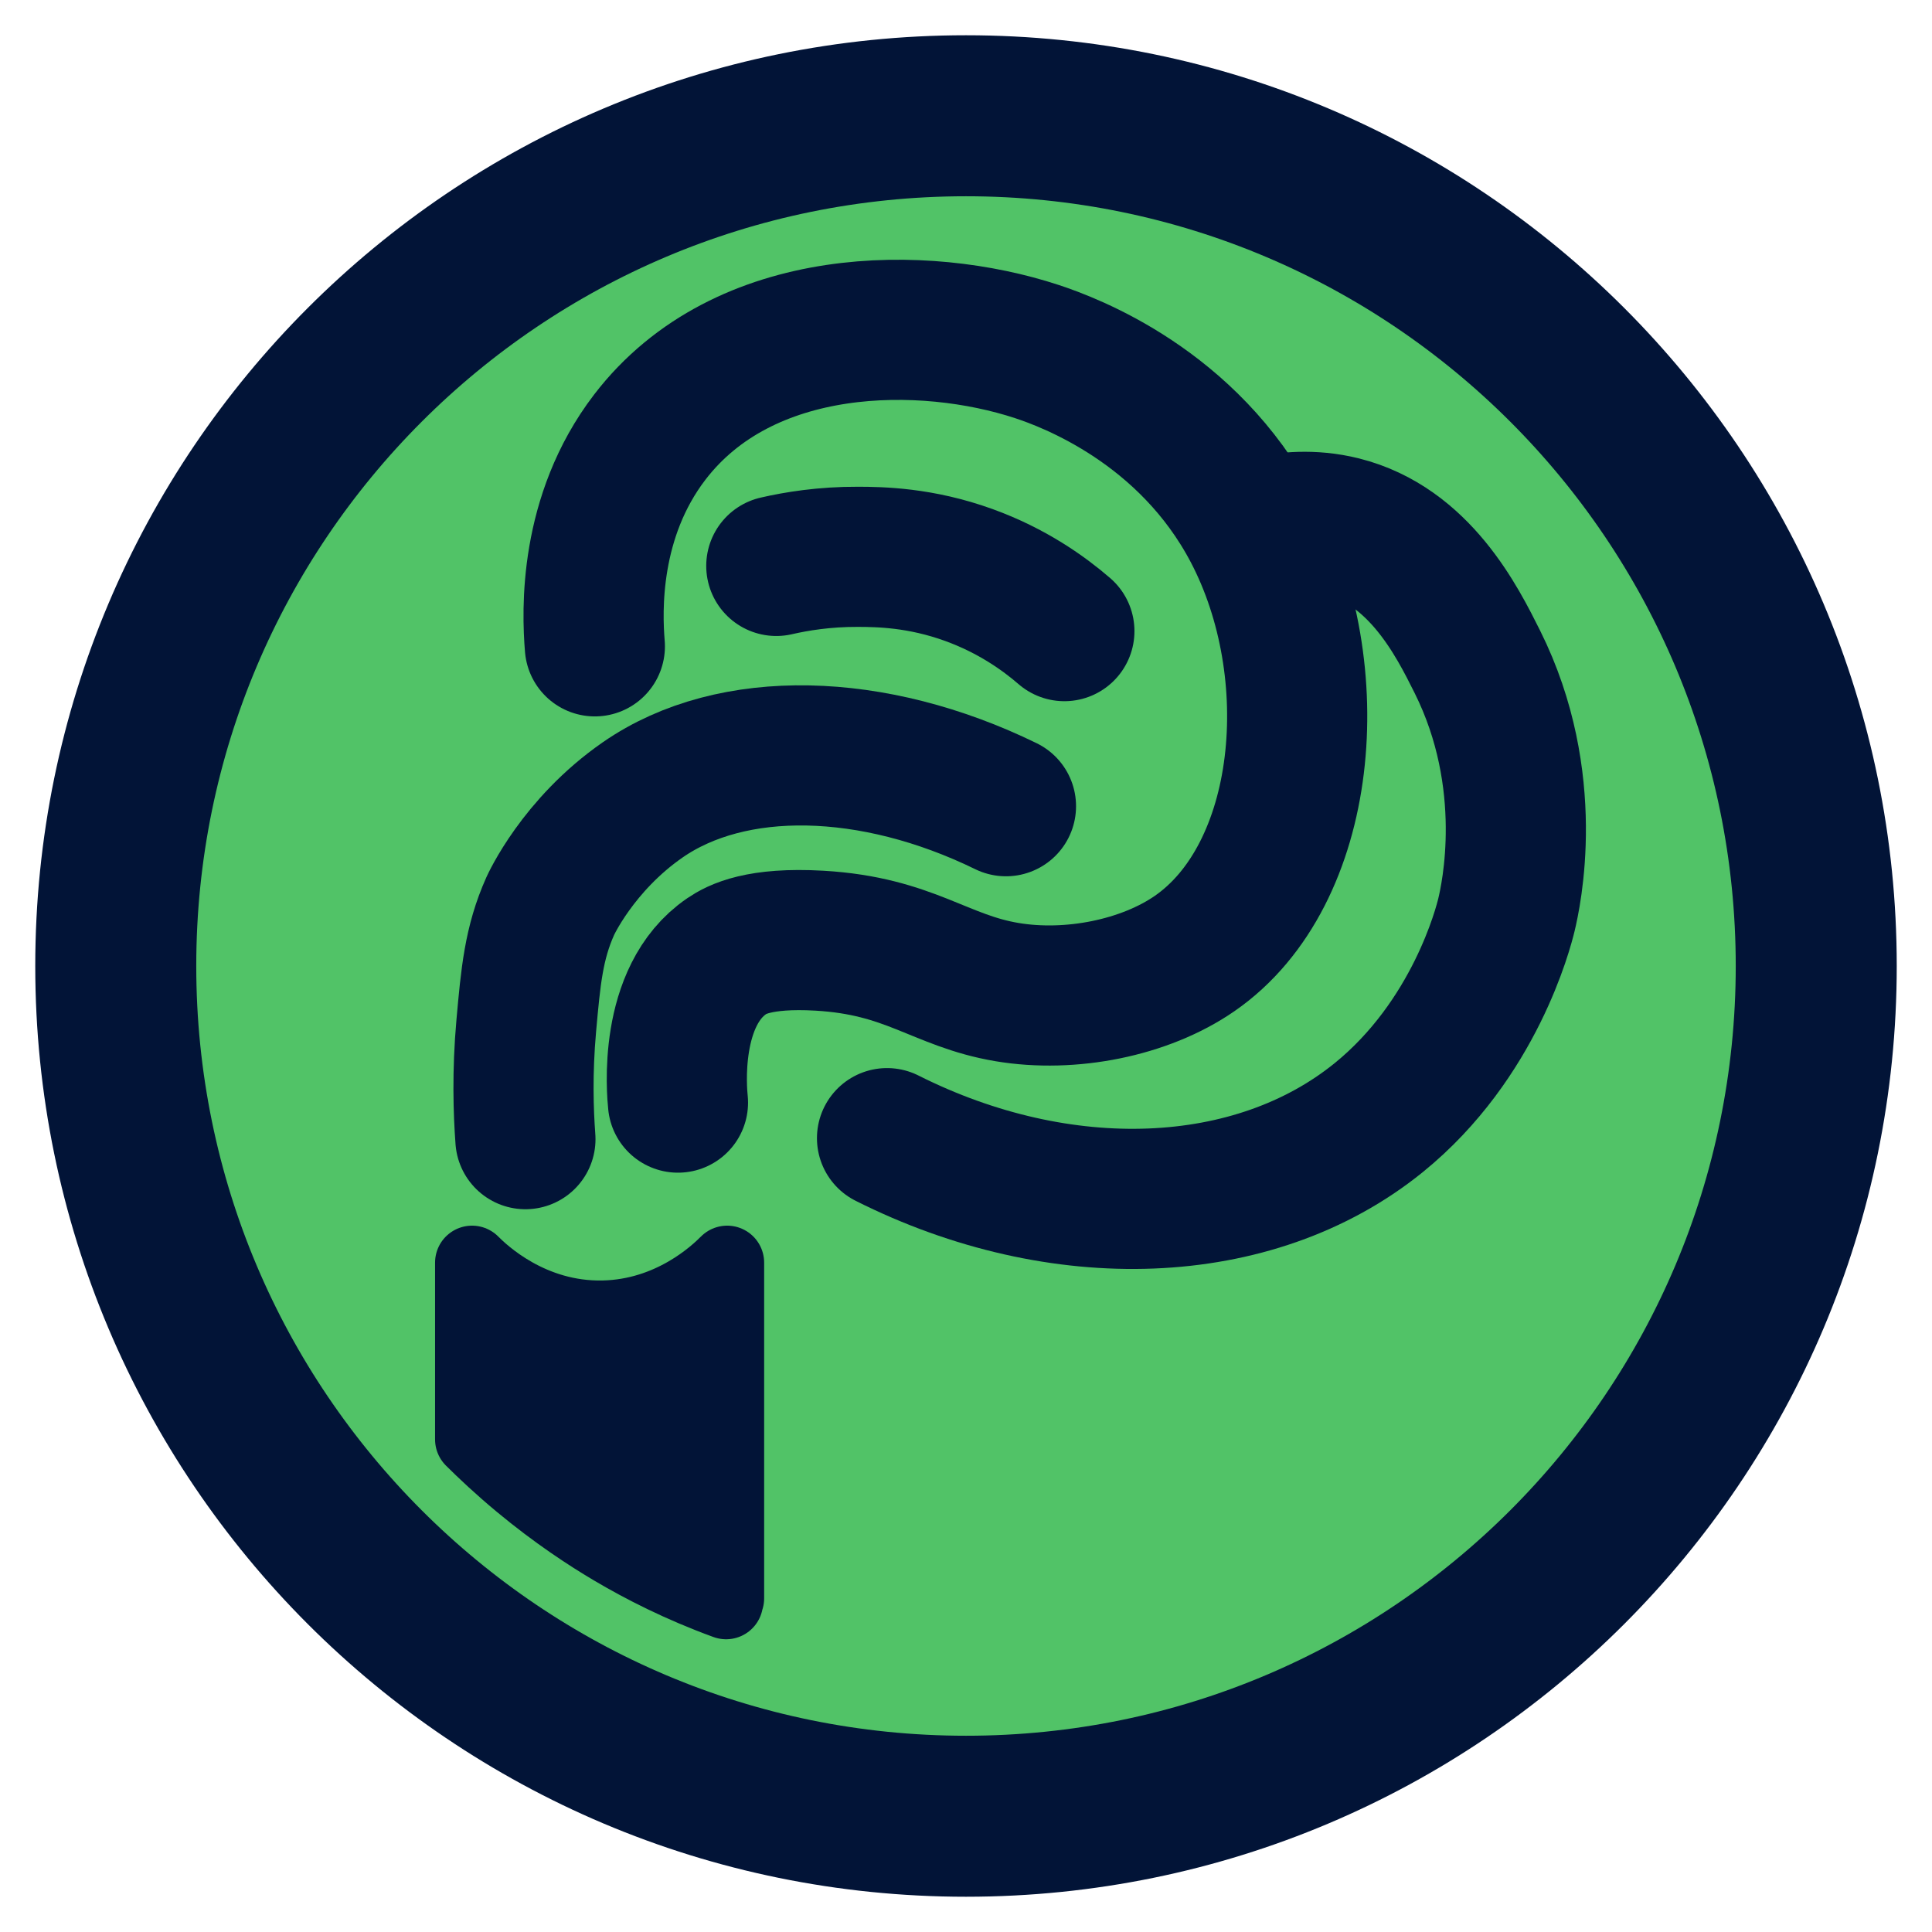
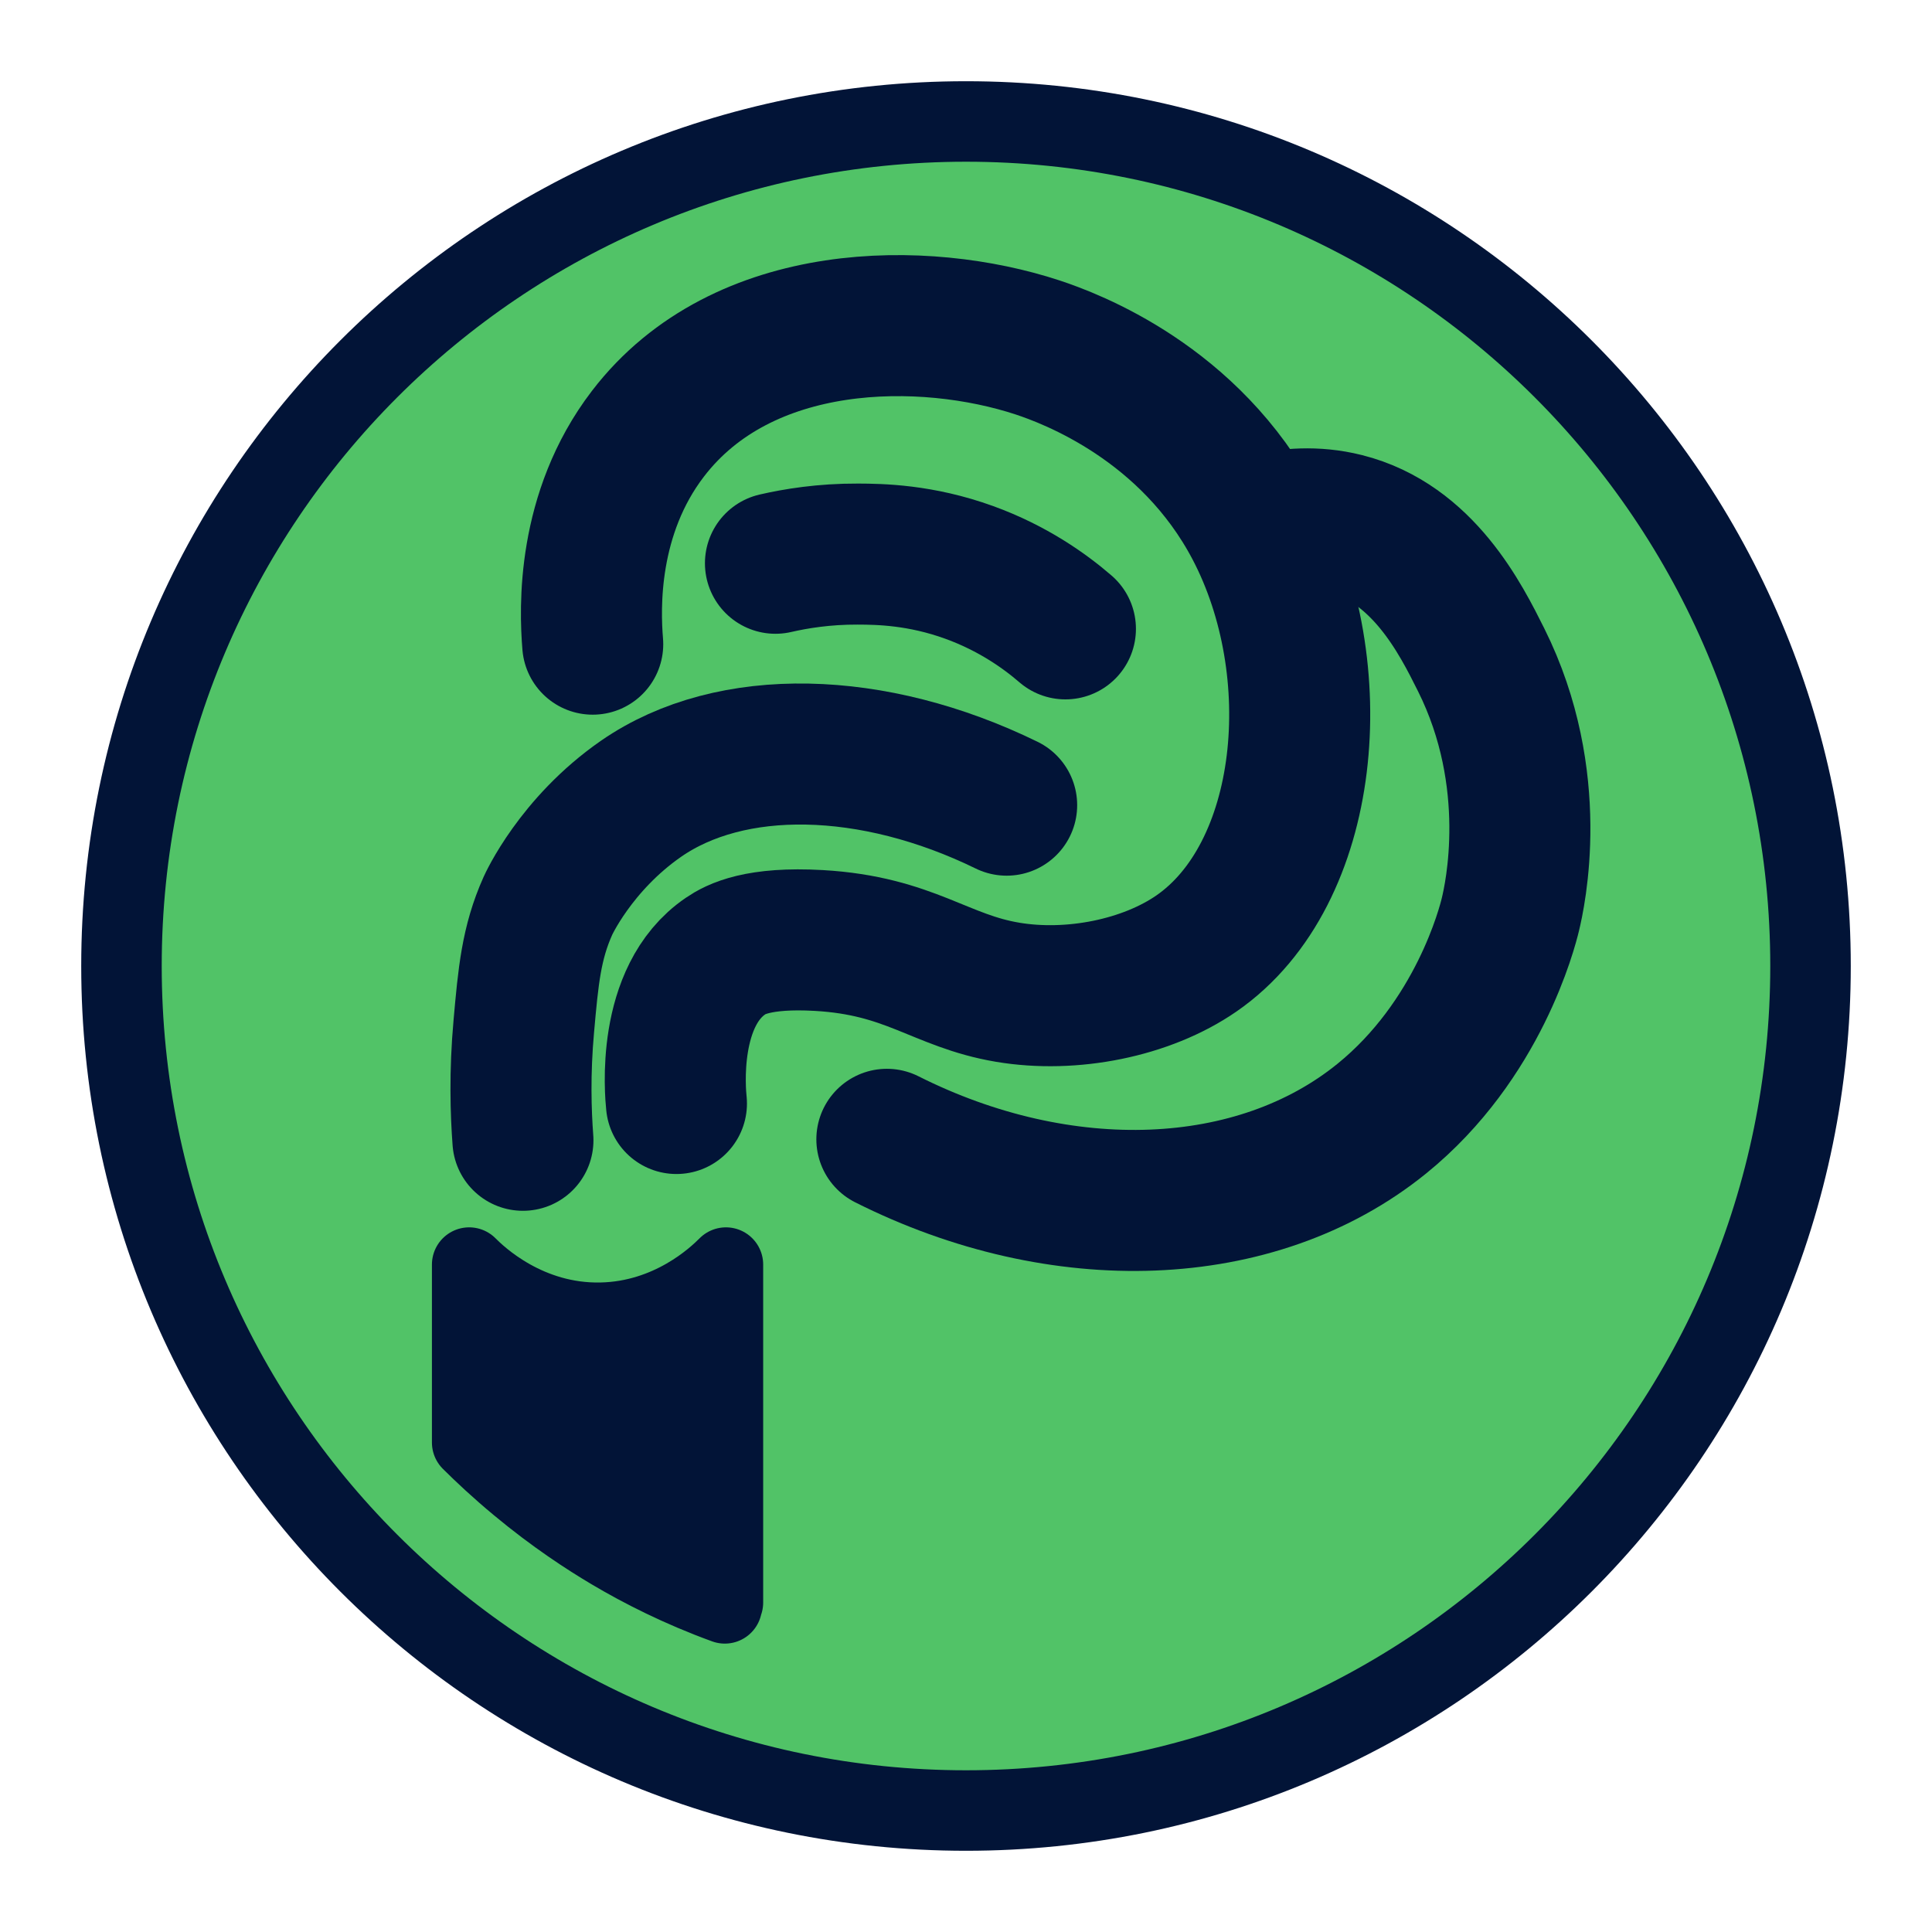
- <svg xmlns="http://www.w3.org/2000/svg" id="SMALL" width="48" height="48" viewBox="0 0 48 48">
-   <defs>
-     <style>.cls-1{fill:#51c367;stroke-width:4px;}.cls-1,.cls-2{stroke-miterlimit:10;}.cls-1,.cls-2,.cls-3{stroke:#021437;}.cls-2{fill:none;stroke-width:3.482px;}.cls-2,.cls-3{stroke-linecap:round;}.cls-3{fill:#021437;stroke-linejoin:round;stroke-width:1.838px;}</style>
-   </defs>
-   <circle class="cls-1" cx="24" cy="24" r="21.124" />
-   <g id="GRAPHICS-2">
-     <path class="cls-3" d="M18.066,39.71v-8.34c-.276.277-1.383,1.326-3.079,1.362-1.81.038-3.001-1.103-3.259-1.362v2.055c0,.779,0,1.557,0,2.336.308.306.71.684,1.198,1.09.9.748,1.712,1.276,2.298,1.623.742.439,1.685.922,2.816,1.334" />
-     <path class="cls-2" d="M13.054,28.302c-.051-.684-.083-1.657.021-2.818.11-1.225.184-2.053.596-2.973,0,0,.678-1.517,2.299-2.64,2.219-1.537,5.721-1.454,9.023.159" />
-     <path class="cls-2" d="M16.844,27.394c-.029-.275-.249-2.648,1.213-3.64.245-.166.797-.469,2.299-.383,2.251.129,2.995.997,4.662,1.277,1.579.266,3.424-.102,4.662-.958,2.826-1.954,3.291-7.012,1.448-10.527-1.608-3.066-4.553-4.161-5.365-4.428-2.804-.924-7.282-.929-9.622,2.129-1.509,1.972-1.436,4.311-1.362,5.194" />
-     <path class="cls-2" d="M31.49,13.067c.437-.095,1.103-.176,1.851.011,1.924.482,2.861,2.357,3.363,3.363,1.478,2.96.831,5.837.724,6.283-.076.317-.787,3.109-3.176,5.045-3.098,2.509-7.903,2.676-12.214.508" />
-     <path class="cls-2" d="M19.287,14.06c.492-.113,1.191-.23,2.034-.226.538.002,1.544.015,2.75.452,1.074.389,1.862.952,2.373,1.394" />
+ <svg xmlns="http://www.w3.org/2000/svg" id="_24PX" data-name="24PX" width="24" height="24" viewBox="0 0 24 24">
+   <circle cx="12" cy="12" r="10.491" fill="#51c367" stroke="#021437" stroke-miterlimit="10" />
+   <g>
+     <path d="M9.018,19.907v-4.198c-.139.14-.696.667-1.55.685-.911.019-1.511-.555-1.64-.685v1.034c0,.392,0,.784,0,1.176.155.154.357.344.603.548.453.377.861.642,1.156.817.373.221.848.464,1.417.671" fill="#021437" stroke="#021437" stroke-linecap="round" stroke-linejoin="round" stroke-width=".925" />
+     <path d="M6.496,14.165c-.026-.344-.042-.834.011-1.418.055-.617.092-1.033.3-1.496,0,0,.341-.763,1.157-1.329,1.117-.773,2.879-.732,4.541.08" fill="none" stroke="#021437" stroke-linecap="round" stroke-miterlimit="10" stroke-width="1.752" />
+     <path d="M8.403,13.708c-.015-.139-.126-1.333.611-1.832.123-.084.401-.236,1.157-.193,1.133.065,1.507.502,2.346.643.795.134,1.723-.051,2.346-.482,1.422-.984,1.656-3.529.729-5.298-.809-1.543-2.292-2.094-2.7-2.229-1.411-.465-3.665-.467-4.843,1.071-.76.992-.723,2.17-.686,2.614" fill="none" stroke="#021437" stroke-linecap="round" stroke-miterlimit="10" stroke-width="1.752" />
+     <path d="M15.774,6.497c.22-.048.555-.089.932.006.969.243,1.44,1.186,1.693,1.693.744,1.49.418,2.938.364,3.162-.038.16-.396,1.565-1.599,2.539-1.559,1.263-3.978,1.347-6.147.256" fill="none" stroke="#021437" stroke-linecap="round" stroke-miterlimit="10" stroke-width="1.752" />
+     <path d="M9.633,6.997c.248-.057.6-.116,1.024-.114.271.001.777.008,1.384.228.54.196.937.479,1.194.701" fill="none" stroke="#021437" stroke-linecap="round" stroke-miterlimit="10" stroke-width="1.752" />
  </g>
</svg>
